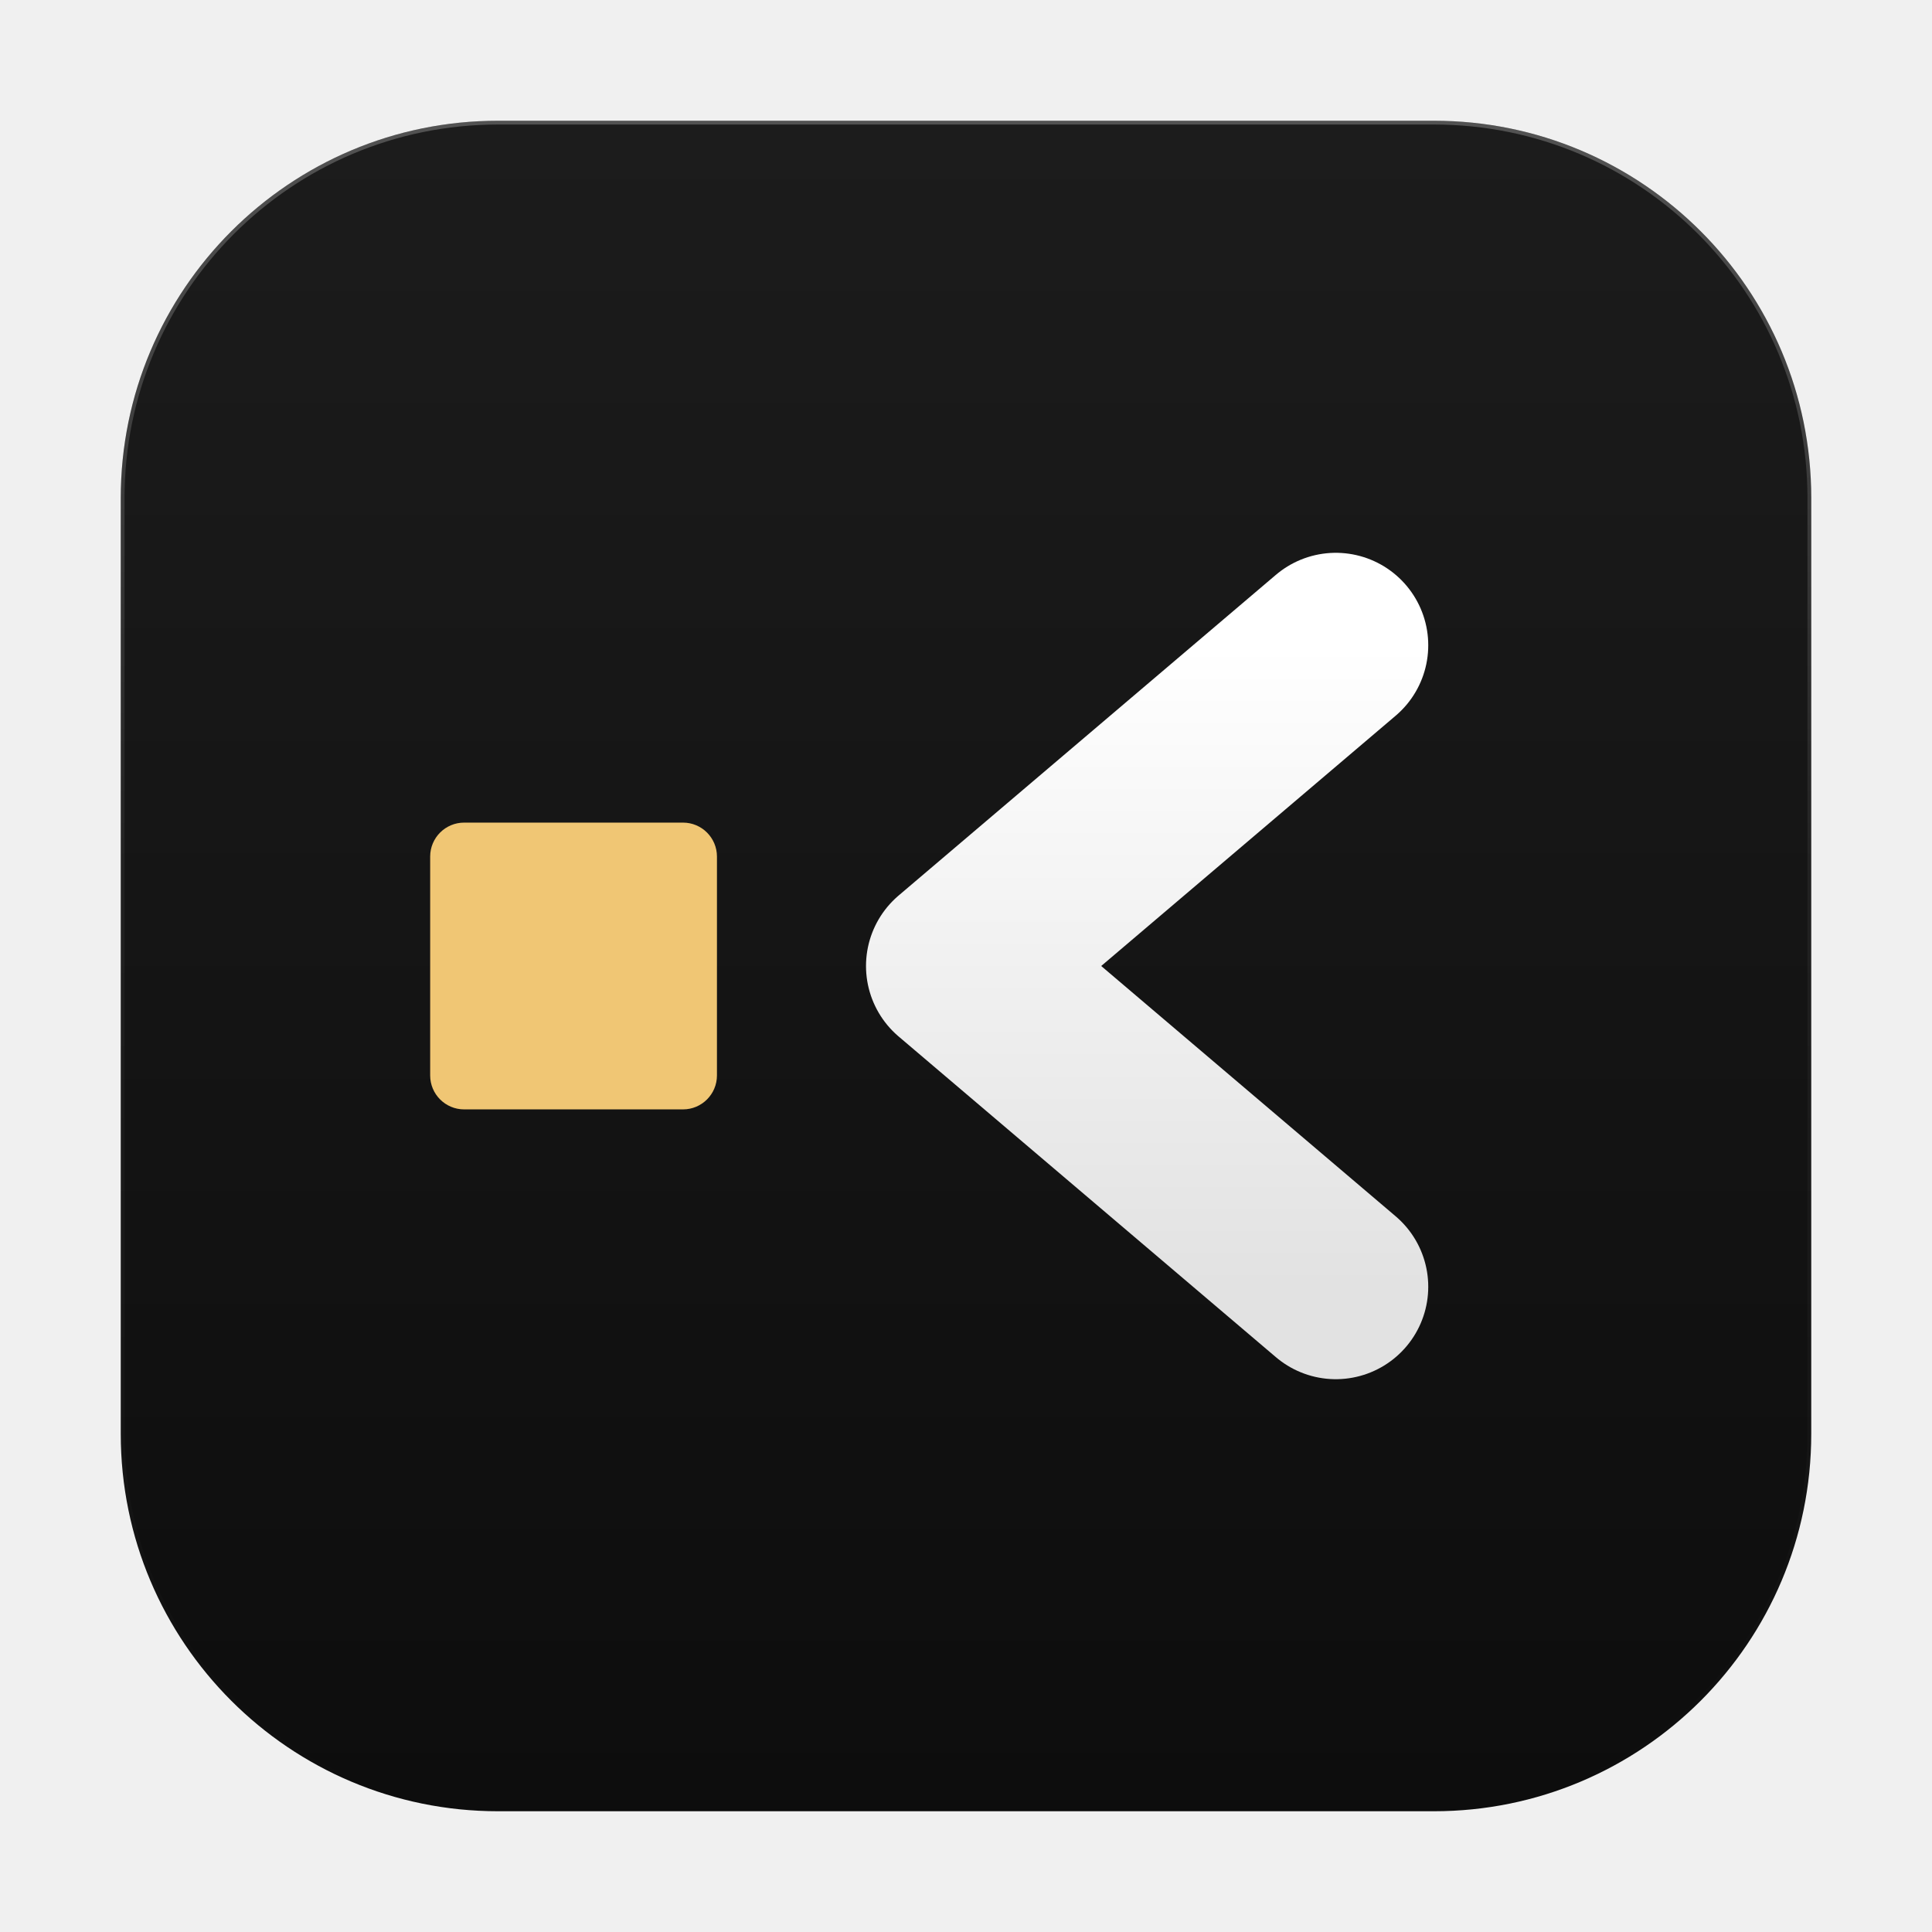
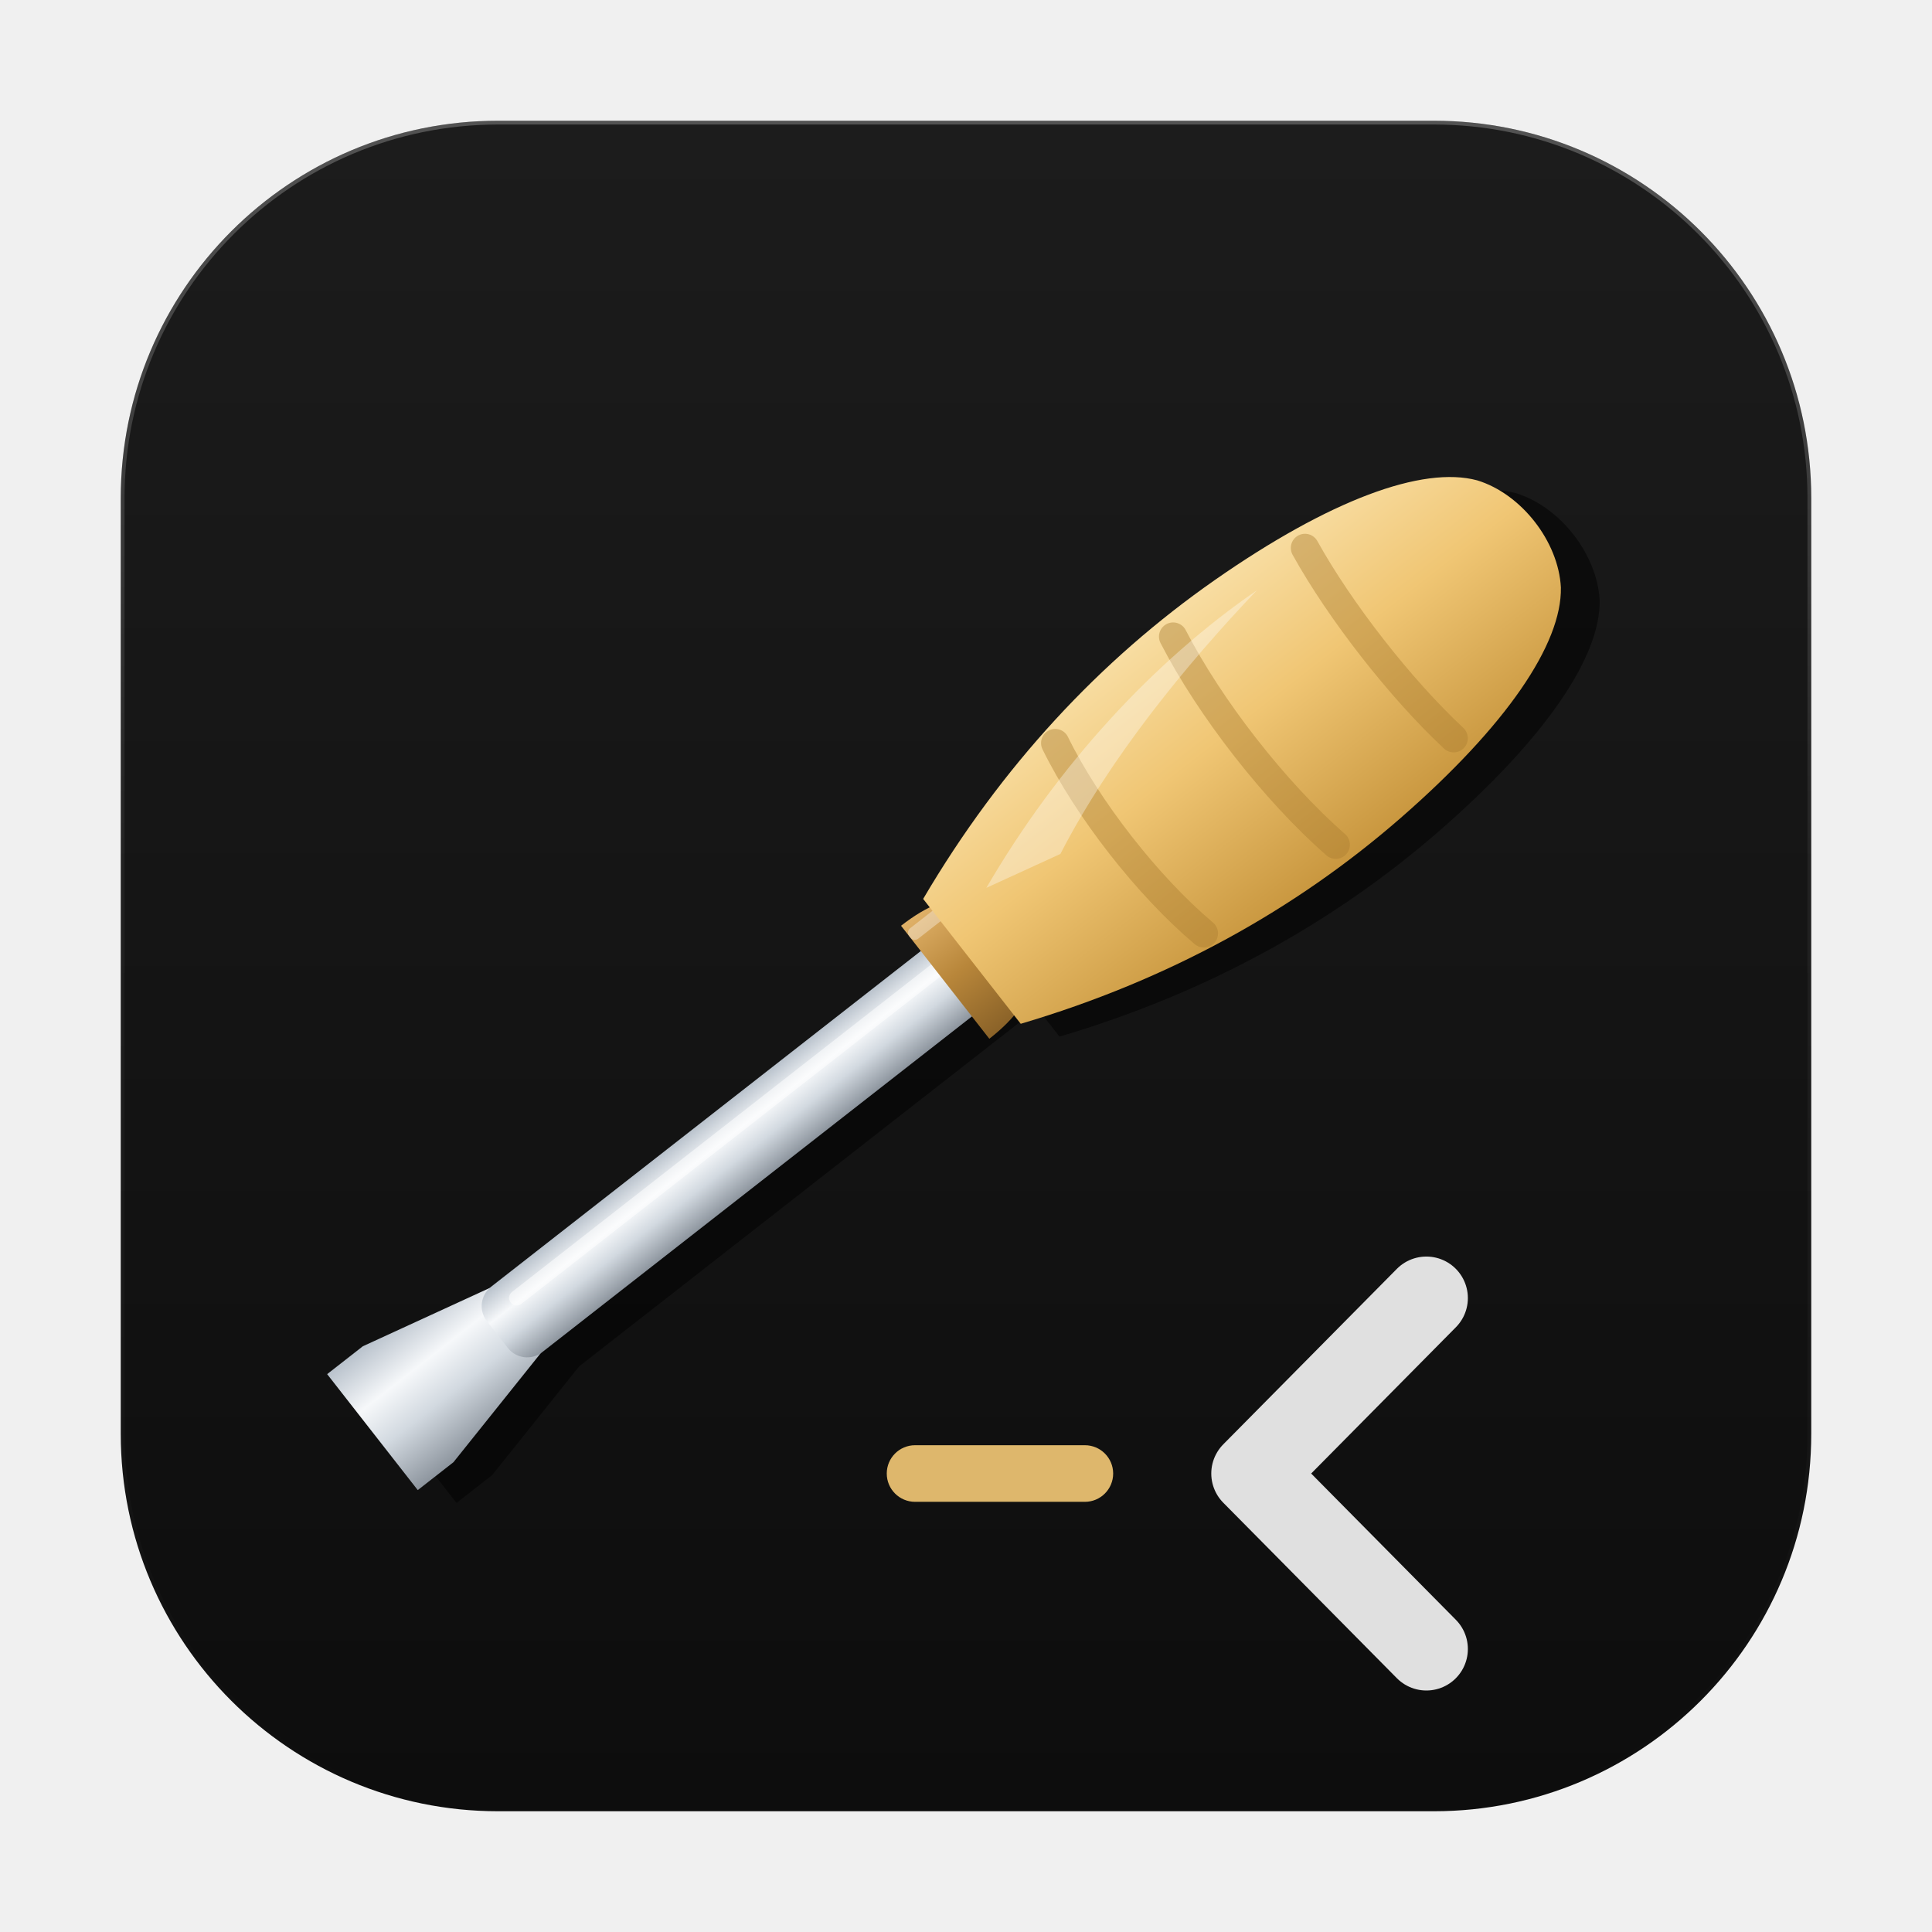
<svg xmlns="http://www.w3.org/2000/svg" viewBox="0 0 1024 1024" width="1024" height="1024">
  <defs>
    <linearGradient id="ground" x1="0" y1="0" x2="0" y2="1">
      <stop offset="0" stop-color="#1c1c1c" />
      <stop offset="1" stop-color="#0d0d0d" />
    </linearGradient>
    <linearGradient id="rim" x1="0" y1="0" x2="0" y2="1">
      <stop offset="0" stop-color="#ffffff" stop-opacity="0.24" />
      <stop offset="0.45" stop-color="#ffffff" stop-opacity="0.05" />
      <stop offset="1" stop-color="#ffffff" stop-opacity="0" />
    </linearGradient>
-     <linearGradient id="ink" x1="0" y1="0" x2="0" y2="1">
-       <stop offset="0" stop-color="#ffffff" />
-       <stop offset="1" stop-color="#e2e2e2" />
+     <linearGradient id="wood" x1="0" y1="0" x2="0" y2="1">
+       <stop offset="0" stop-color="#f8dda2" />
+       <stop offset="0.42" stop-color="#f0c674" />
+       <stop offset="1" stop-color="#c9973f" />
+     </linearGradient>
+     <linearGradient id="steel" x1="0" y1="0" x2="0" y2="1">
+       <stop offset="0" stop-color="#b9c2cc" />
+       <stop offset="0.34" stop-color="#f6f8fa" />
+       <stop offset="0.62" stop-color="#d2d9e0" />
+       <stop offset="1" stop-color="#8d959e" />
+     </linearGradient>
+     <linearGradient id="collar" x1="0" y1="0" x2="0" y2="1">
+       <stop offset="0" stop-color="#e0b168" />
+       <stop offset="0.5" stop-color="#b8863a" />
+       <stop offset="1" stop-color="#8a6228" />
    </linearGradient>
  </defs>
  <rect x="64" y="64" width="896" height="896" rx="200" ry="200" fill="url(#ground)" />
  <rect x="65" y="65" width="894" height="894" rx="199" ry="199" fill="none" stroke="url(#rim)" stroke-width="2" />
-   <polyline points="708,342 508,512 708,682" fill="none" stroke="url(#ink)" stroke-width="98" stroke-linecap="round" stroke-linejoin="round" />
-   <rect x="228" y="436" width="152" height="152" rx="18" ry="18" fill="#f0c674" />
+   <g transform="rotate(-38 512 512)">
+     <g opacity="0.5" transform="translate(12 18)">
+       <path d="M212 492 L136 474 L112 474 L112 552 L136 552 L212 534 Z" fill="#000000" />
+       <rect x="196" y="491" width="326" height="44" rx="13" fill="#000000" />
+       <path d="M516 470 C592 440 668 428 742 432 C816 436 866 452 884 476                C898 496 898 528 884 548 C866 572 816 588 742 592                C668 596 592 584 516 554 Z" fill="#000000" />
+     </g>
+     <path d="M212 492 L136 474 L112 474 L112 552 L136 552 L212 534 Z" fill="url(#steel)" />
+     <rect x="196" y="491" width="326" height="44" rx="13" fill="url(#steel)" />
+     <rect x="212" y="500" width="296" height="8" rx="4" fill="#ffffff" fill-opacity="0.55" />
+     <path d="M498 474 C516 474 528 478 532 484 L532 540 C528 546 516 550 498 550 Z" fill="url(#collar)" />
+     <rect x="498" y="478" width="34" height="7" rx="3" fill="#ffffff" fill-opacity="0.35" />
+     <path d="M516 470              C592 440 668 428 742 432              C816 436 866 452 884 476              C898 496 898 528 884 548              C866 572 816 588 742 592              C668 596 592 584 516 554 Z" fill="url(#wood)" />
+     <g stroke="#a97c30" stroke-opacity="0.42" stroke-width="15" stroke-linecap="round" fill="none">
+       <path d="M622 448 C614 486 614 538 622 576" />
+       <path d="M706 442 C698 484 698 540 706 582" />
+       <path d="M790 448 C784 486 784 538 790 576" />
+     </g>
+     <path d="M546 486 C616 458 690 446 756 450 C702 458 640 472 588 496 Z" fill="#ffffff" fill-opacity="0.34" />
+   </g>
+   <g opacity="0.92">
+     <rect x="470" y="766" width="120" height="30" rx="15" fill="#f0c674" />
+     <polyline points="756,688 664,781 756,874" fill="none" stroke="#f2f2f2" stroke-width="44" stroke-linecap="round" stroke-linejoin="round" />
+   </g>
</svg>
